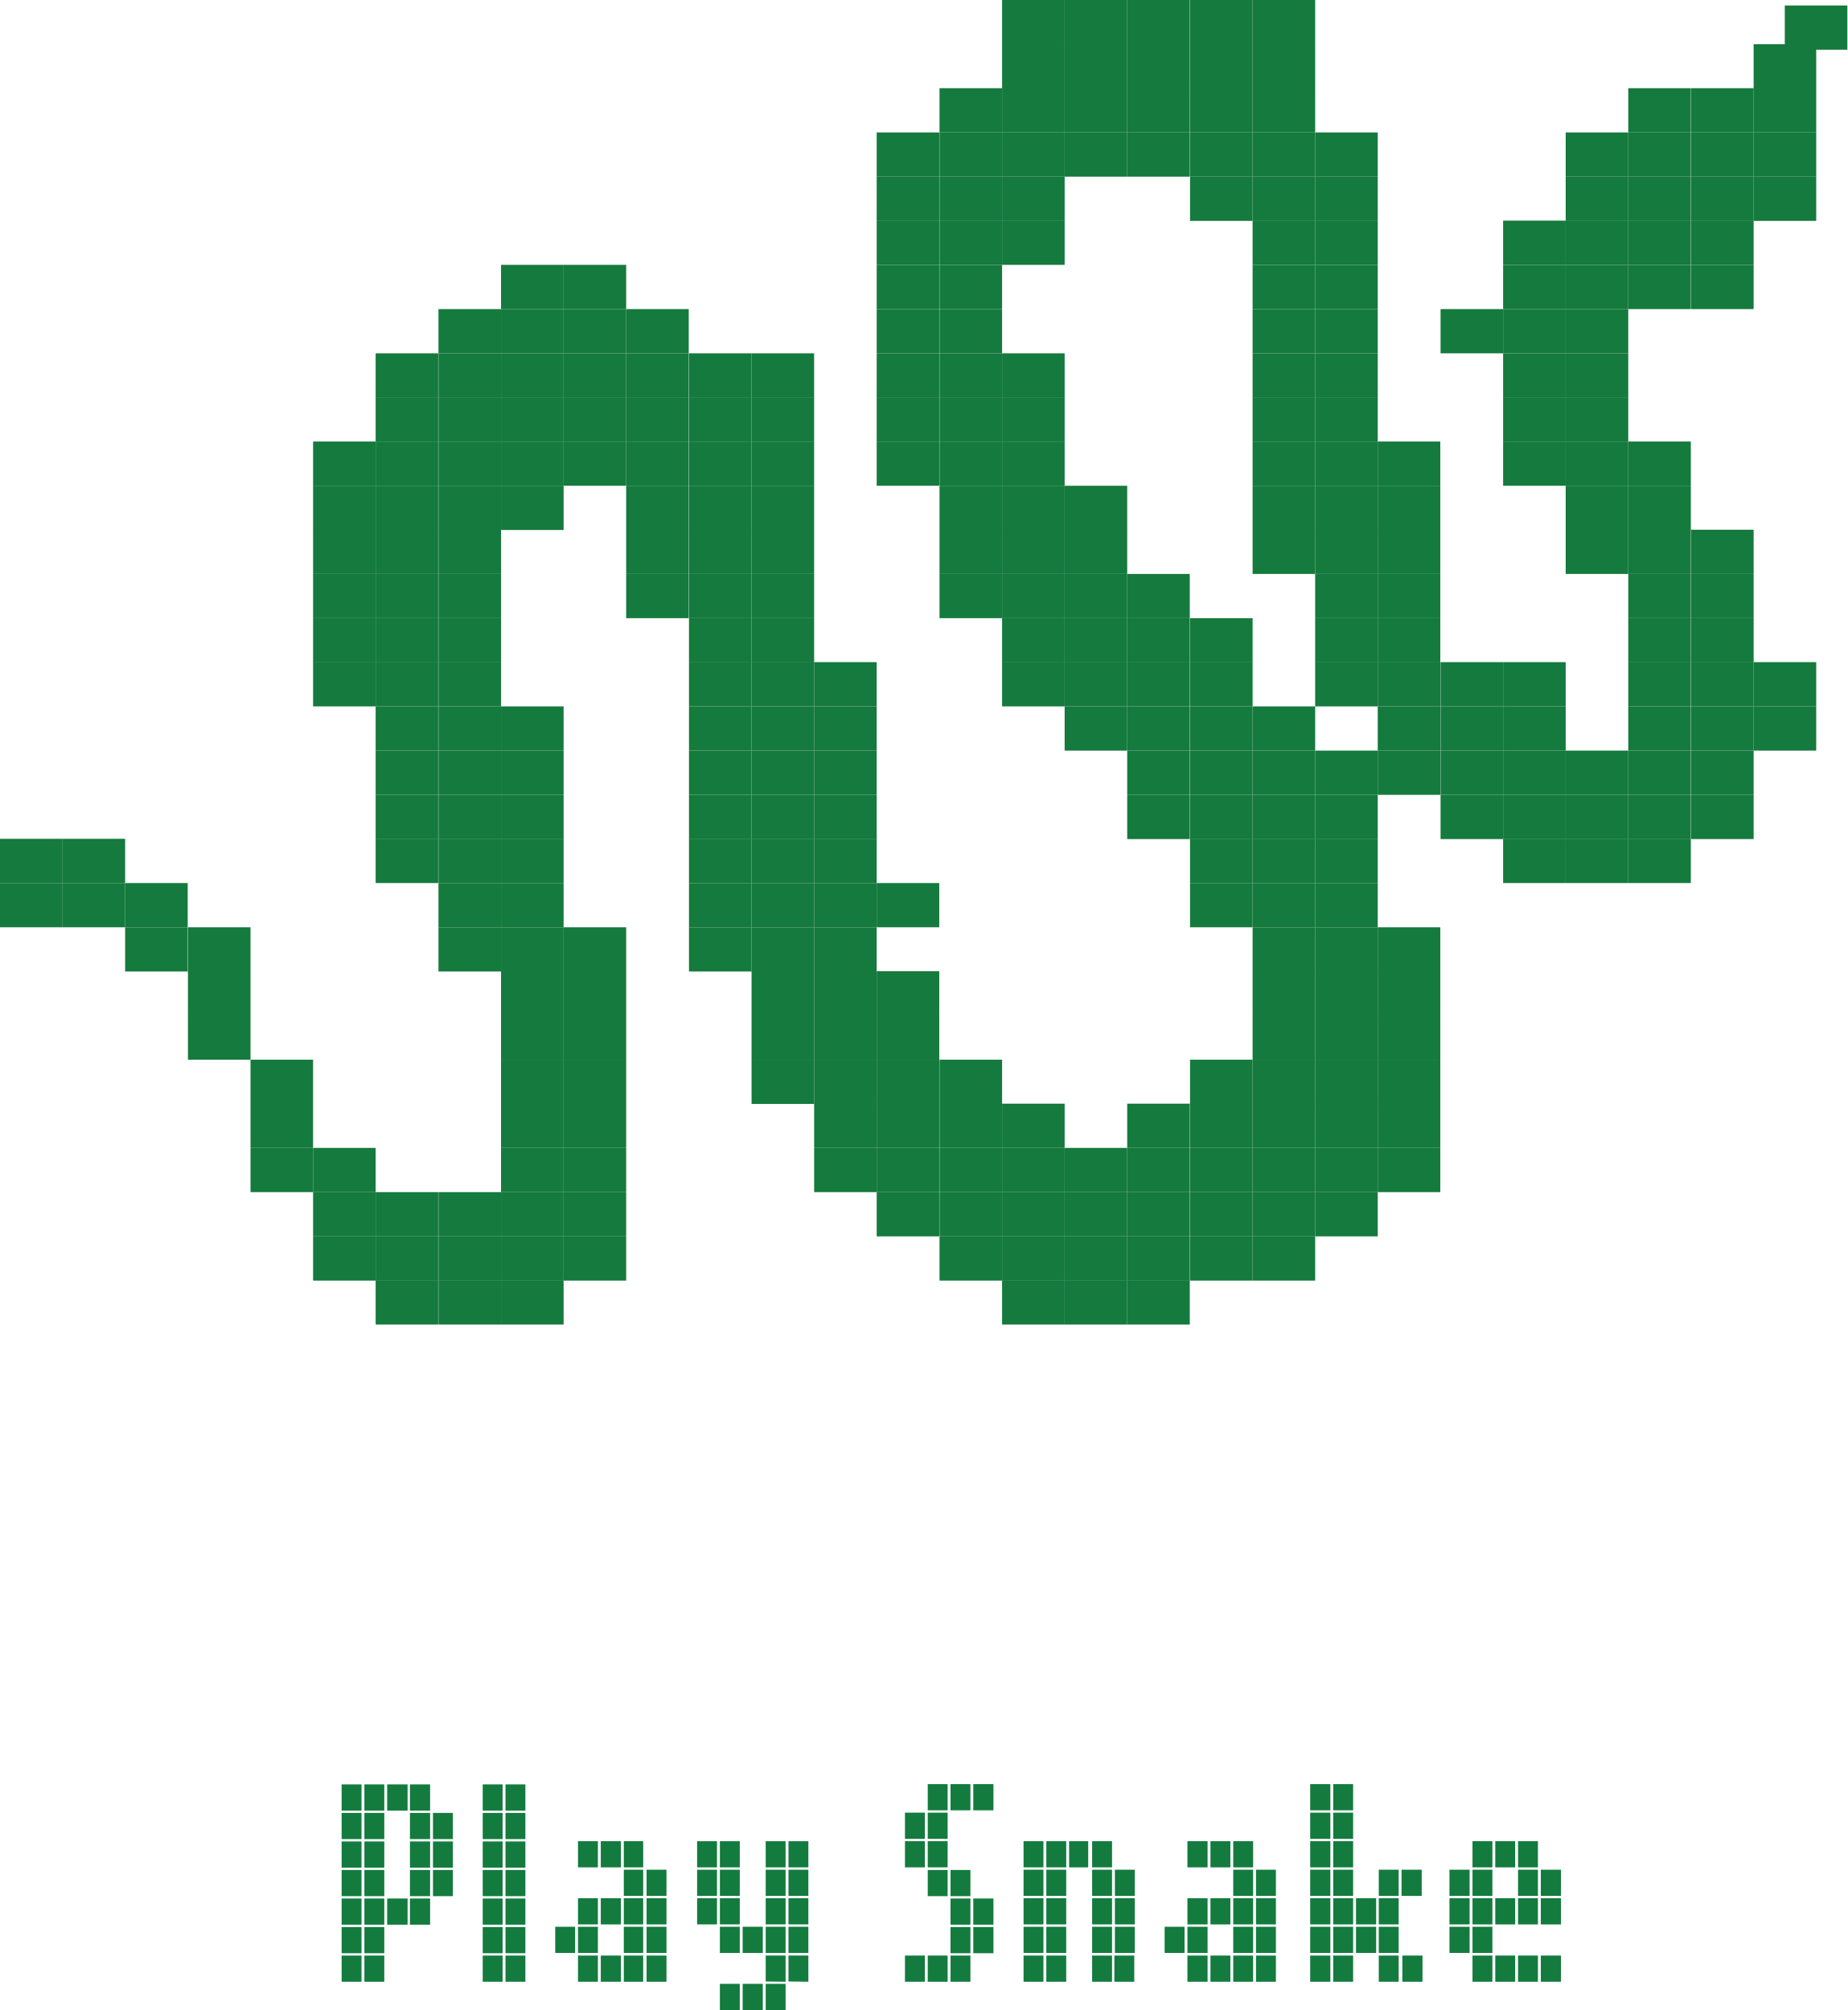
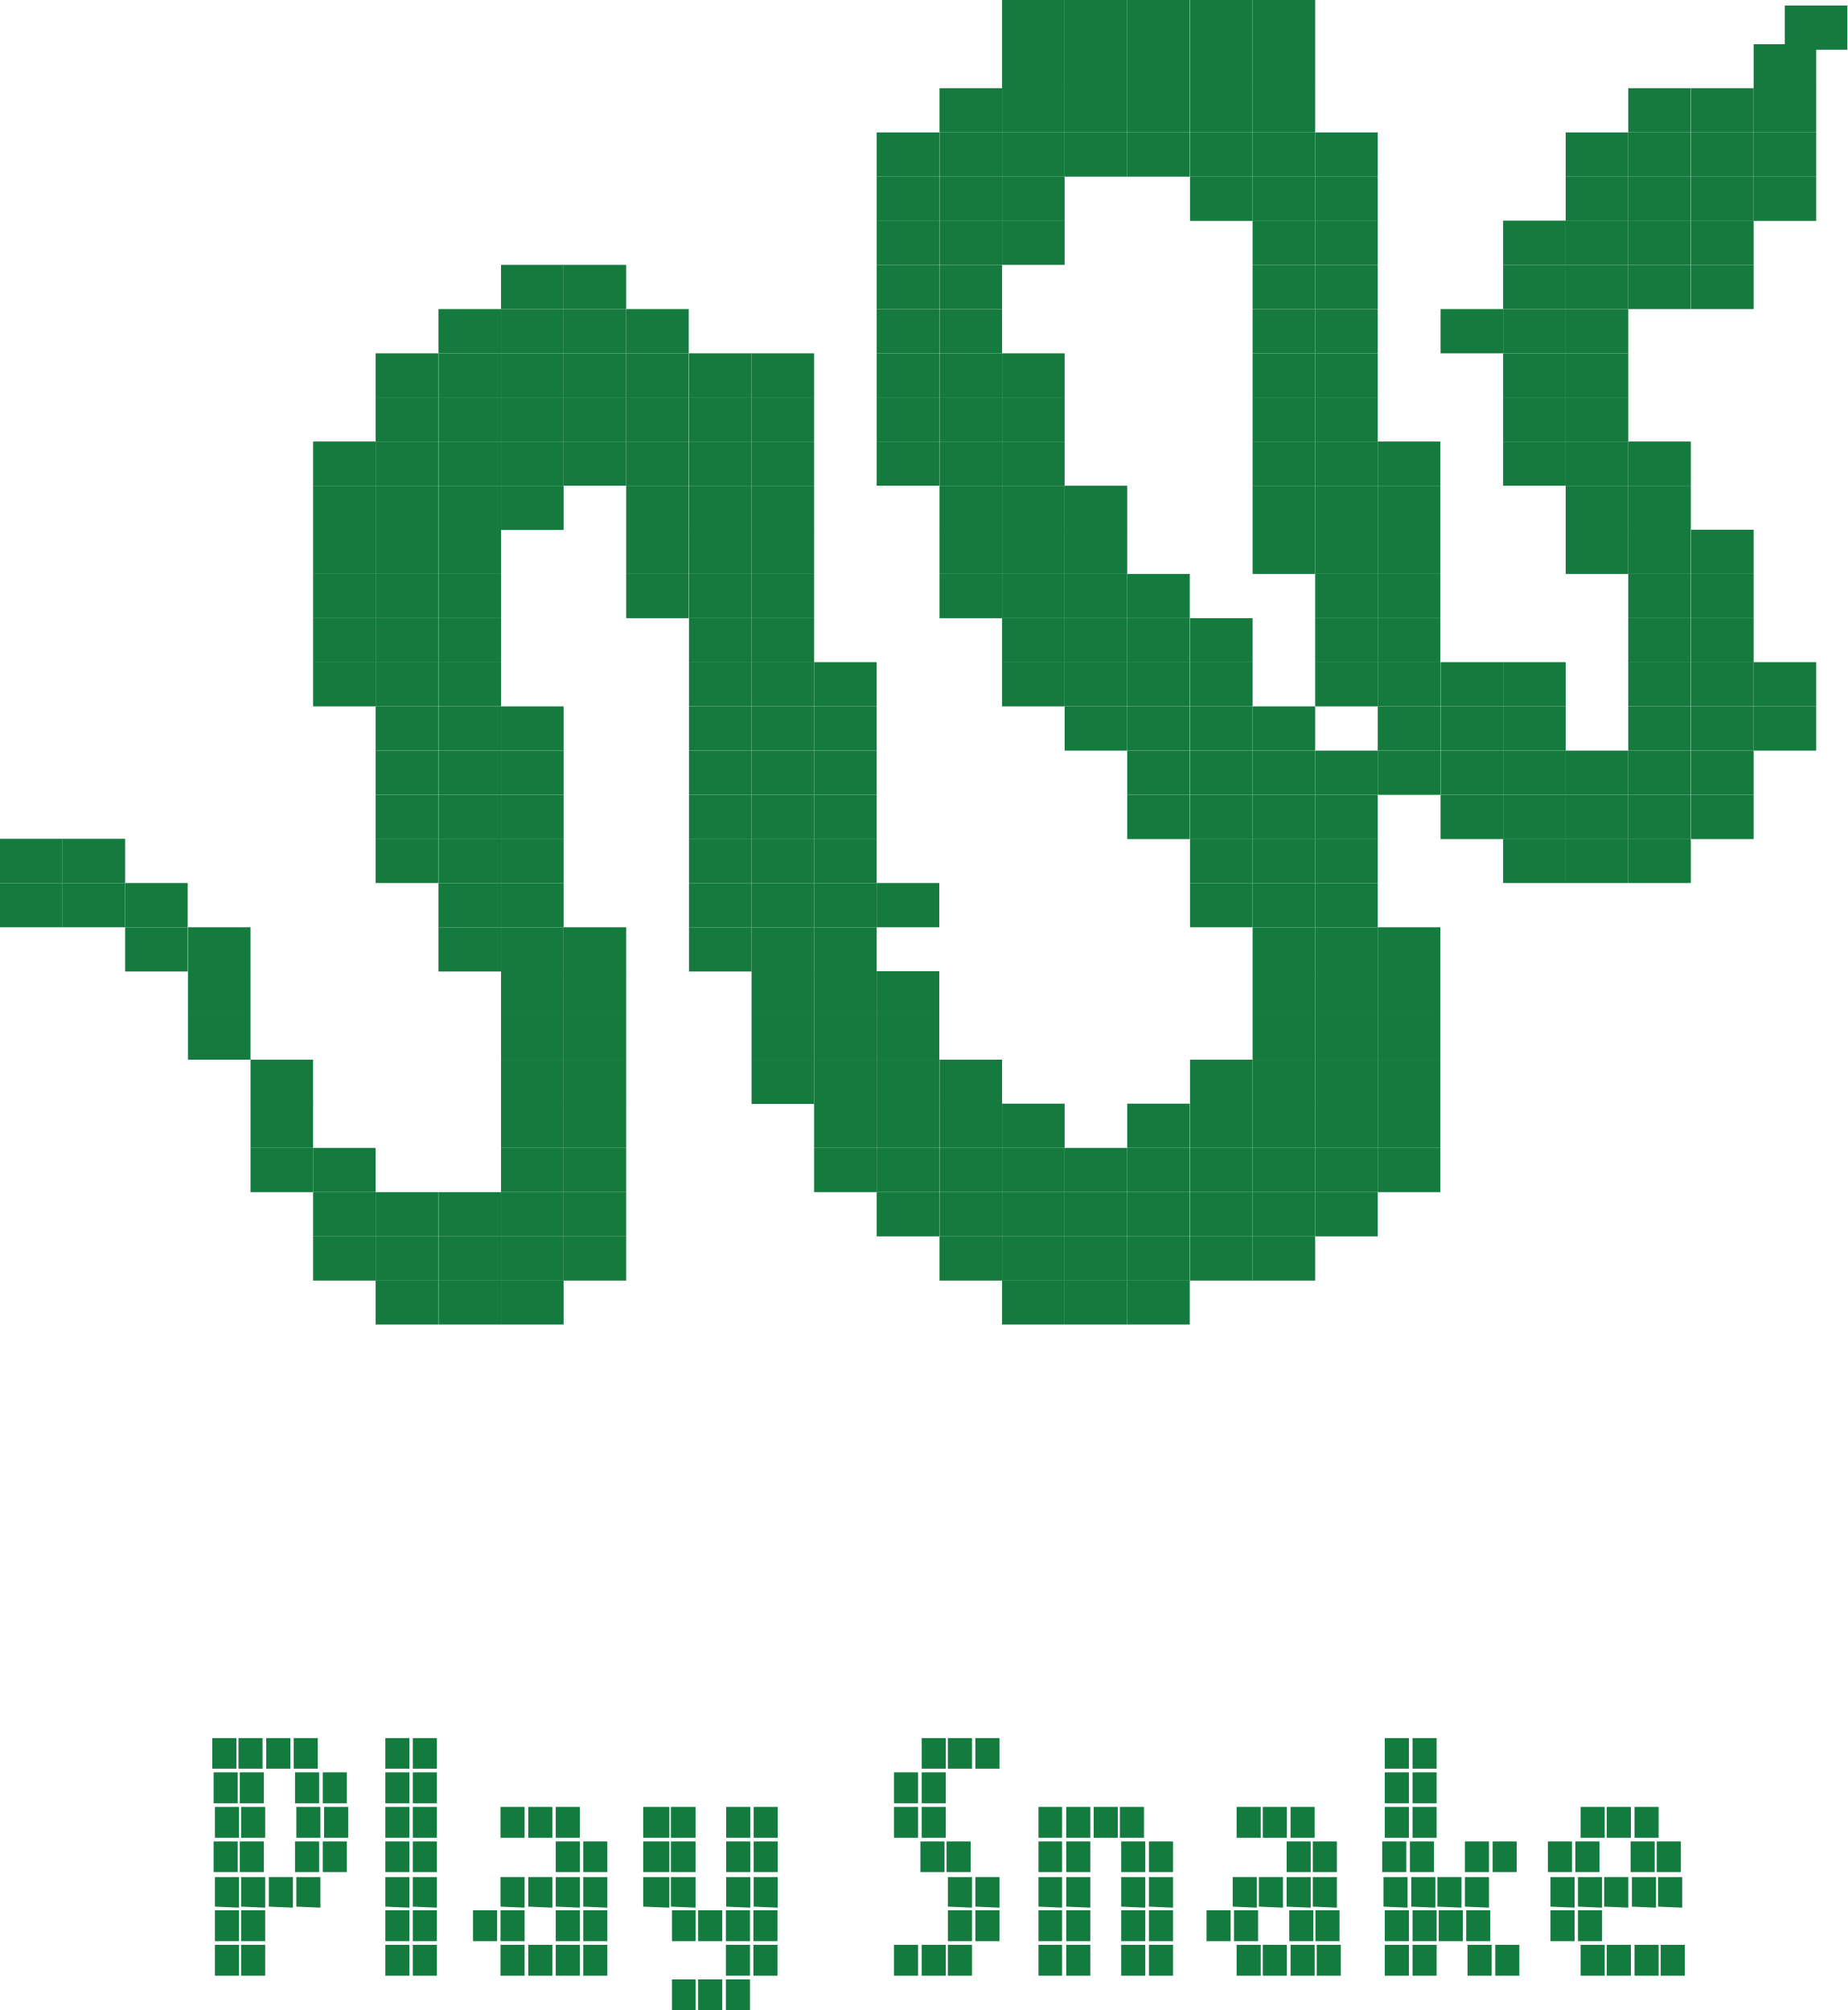
<svg xmlns="http://www.w3.org/2000/svg" id="Play_Snake" data-name="Play Snake" viewBox="0 0 70.58 76.8">
  <defs>
    <style>.cls-1{fill:#137b3e;}.cls-2{fill:#157a3d;}</style>
  </defs>
-   <path class="cls-1" d="M15.48,80V79h.76v1Zm.87,0V79h.76v1Zm-.87-1.09v-1h.76v1Zm.87,0v-1h.76v1Zm-.87-1.09v-1h.76v1Zm.87,0v-1h.76v1Zm.87,0v-1H18v1Zm.87,0v-1h.77v1Zm-2.61-1.09v-1h.76v1Zm.87,0v-1h.76v1Zm1.74,0v-1h.77v1Zm.88,0v-1h.76v1Zm-3.49-1.09v-1h.76v1Zm.87,0v-1h.76v1Zm1.74,0v-1h.77v1Zm.88,0v-1h.76v1Zm-3.49-1.09v-1h.76v1Zm.87,0v-1h.76v1Zm1.74,0v-1h.77v1Zm.88,0v-1h.76v1Zm-3.49-1.09v-1h.76v1Zm.87,0v-1h.76v1Zm.87,0v-1H18v1Zm.87,0v-1h.77v1Z" transform="translate(-2.43 -4.28)" />
-   <path class="cls-1" d="M20.87,80V79h.76v1Zm.87,0V79h.76v1Zm-.87-1.09v-1h.76v1Zm.87,0v-1h.76v1Zm-.87-1.09v-1h.76v1Zm.87,0v-1h.76v1Zm-.87-1.09v-1h.76v1Zm.87,0v-1h.76v1Zm-.87-1.09v-1h.76v1Zm.87,0v-1h.76v1Zm-.87-1.09v-1h.76v1Zm.87,0v-1h.76v1Zm-.87-1.09v-1h.76v1Zm.87,0v-1h.76v1Z" transform="translate(-2.43 -4.28)" />
-   <path class="cls-1" d="M24.51,80V79h.76v1Zm.87,0V79h.77v1Zm.88,0V79H27v1Zm.87,0V79h.76v1ZM23.64,78.9v-1h.76v1Zm.87,0v-1h.76v1Zm1.75,0v-1H27v1Zm.87,0v-1h.76v1Zm-2.62-1.09v-1h.76v1Zm.87,0v-1h.77v1Zm.88,0v-1H27v1Zm.87,0v-1h.76v1Zm-.87-1.09v-1H27v1Zm.87,0v-1h.76v1Zm-2.62-1.09v-1h.76v1Zm.87,0v-1h.77v1Zm.88,0v-1H27v1Z" transform="translate(-2.43 -4.28)" />
-   <path class="cls-1" d="M29.93,81.08v-1h.76v1Zm.87,0v-1h.77v1Zm.88,0v-1h.76v1Zm0-1.09V79h.76v1Zm.87,0V79h.76v1ZM29.93,78.9v-1h.76v1Zm.87,0v-1h.77v1Zm.88,0v-1h.76v1Zm.87,0v-1h.76v1Zm-3.49-1.09v-1h.76v1Zm.87,0v-1h.76v1Zm1.75,0v-1h.76v1Zm.87,0v-1h.76v1Zm-3.49-1.09v-1h.76v1Zm.87,0v-1h.76v1Zm1.75,0v-1h.76v1Zm.87,0v-1h.76v1Zm-3.49-1.09v-1h.76v1Zm.87,0v-1h.76v1Zm1.75,0v-1h.76v1Zm.87,0v-1h.76v1Z" transform="translate(-2.43 -4.28)" />
-   <path class="cls-1" d="M37,80V79h.76v1Zm.87,0V79h.76v1Zm.87,0V79h.76v1Zm0-1.09v-1h.76v1Zm.87,0v-1h.77v1Zm-.87-1.09v-1h.76v1Zm.87,0v-1h.77v1Zm-1.74-1.09v-1h.76v1Zm.87,0v-1h.76v1ZM37,75.63v-1h.76v1Zm.87,0v-1h.76v1ZM37,74.54v-1h.76v1Zm.87,0v-1h.76v1Zm0-1.09v-1h.76v1Zm.87,0v-1h.76v1Zm.87,0v-1h.77v1Z" transform="translate(-2.43 -4.28)" />
-   <path class="cls-1" d="M41.53,80V79h.76v1Zm.87,0V79h.76v1Zm1.75,0V79h.76v1ZM45,80V79h.76v1ZM41.53,78.9v-1h.76v1Zm.87,0v-1h.76v1Zm1.75,0v-1h.76v1Zm.87,0v-1h.76v1Zm-3.49-1.09v-1h.76v1Zm.87,0v-1h.76v1Zm1.75,0v-1h.76v1Zm.87,0v-1h.76v1Zm-3.49-1.09v-1h.76v1Zm.87,0v-1h.76v1Zm1.75,0v-1h.76v1Zm.87,0v-1h.76v1Zm-3.49-1.09v-1h.76v1Zm.87,0v-1h.76v1Zm.87,0v-1H44v1Zm.88,0v-1h.76v1Z" transform="translate(-2.43 -4.28)" />
-   <path class="cls-1" d="M47.79,80V79h.77v1Zm.88,0V79h.76v1Zm.87,0V79h.76v1Zm.87,0V79h.76v1ZM46.92,78.9v-1h.76v1Zm.87,0v-1h.77v1Zm1.75,0v-1h.76v1Zm.87,0v-1h.76v1Zm-2.62-1.09v-1h.77v1Zm.88,0v-1h.76v1Zm.87,0v-1h.76v1Zm.87,0v-1h.76v1Zm-.87-1.09v-1h.76v1Zm.87,0v-1h.76v1Zm-2.62-1.09v-1h.77v1Zm.88,0v-1h.76v1Zm.87,0v-1h.76v1Z" transform="translate(-2.43 -4.28)" />
-   <path class="cls-1" d="M52.48,80V79h.77v1Zm.88,0V79h.76v1Zm1.74,0V79h.76v1ZM56,80V79h.77v1ZM52.48,78.9v-1h.77v1Zm.88,0v-1h.76v1Zm.87,0v-1H55v1Zm.87,0v-1h.76v1Zm-2.62-1.09v-1h.77v1Zm.88,0v-1h.76v1Zm.87,0v-1H55v1Zm.87,0v-1h.76v1Zm-2.62-1.09v-1h.77v1Zm.88,0v-1h.76v1Zm1.74,0v-1h.76v1Zm.87,0v-1h.77v1Zm-3.49-1.09v-1h.77v1Zm.88,0v-1h.76v1Zm-.88-1.09v-1h.77v1Zm.88,0v-1h.76v1Zm-.88-1.09v-1h.77v1Zm.88,0v-1h.76v1Z" transform="translate(-2.43 -4.28)" />
-   <path class="cls-1" d="M58.68,80V79h.76v1Zm.87,0V79h.76v1Zm.87,0V79h.76v1Zm.87,0V79h.77v1ZM57.8,78.9v-1h.77v1Zm.88,0v-1h.76v1Zm-.88-1.09v-1h.77v1Zm.88,0v-1h.76v1Zm.87,0v-1h.76v1Zm.87,0v-1h.76v1Zm.87,0v-1h.77v1ZM57.8,76.72v-1h.77v1Zm.88,0v-1h.76v1Zm1.74,0v-1h.76v1Zm.87,0v-1h.77v1Zm-2.61-1.09v-1h.76v1Zm.87,0v-1h.76v1Zm.87,0v-1h.76v1Z" transform="translate(-2.43 -4.28)" />
+   <path class="cls-1" d="M10.64,79.77V78.59h.92v1.18Zm1,0V78.59h.92v1.18Zm-1-1.32V77.27h.92v1.18Zm1,0V77.27h.92v1.18Zm-1-1.32V76h.92v1.17Zm1,0V76h.92v1.17Zm1.06,0V76h.92v1.17Zm1.05,0V76h.92v1.17Zm-3.16-1.32V74.64h.92v1.17Zm1,0V74.64h.92v1.17Zm2.11,0V74.64h.92v1.17Zm1.06,0V74.64h.92v1.17ZM10.64,74.5V73.32h.92V74.5Zm1,0V73.32h.92V74.5Zm2.11,0V73.32h.92V74.5Zm1.06,0V73.32h.92V74.5Zm-4.22-1.32V72h.92v1.18Zm1,0V72h.92v1.18Zm2.11,0V72h.92v1.18Zm1.06,0V72h.92v1.18Zm-4.22-1.32V70.69h.92v1.17Zm1,0V70.69h.92v1.17Zm1.06,0V70.69h.92v1.17Zm1.05,0V70.69h.92v1.17Z" transform="translate(-2.43 -4.28)" />
+   <path class="cls-1" d="M17.15,79.77V78.59h.92v1.18Zm1.05,0V78.59h.92v1.18Zm-1.05-1.32V77.27h.92v1.18Zm1.05,0V77.27h.92v1.18Zm-1.05-1.32V76h.92v1.17Zm1.05,0V76h.92v1.17Zm-1.05-1.32V74.64h.92v1.17Zm1.05,0V74.64h.92v1.17ZM17.15,74.5V73.32h.92V74.5Zm1.05,0V73.32h.92V74.5Zm-1.05-1.32V72h.92v1.18Zm1.05,0V72h.92v1.18Zm-1.05-1.32V70.69h.92v1.17Zm1.05,0V70.69h.92v1.17Z" transform="translate(-2.43 -4.28)" />
+   <path class="cls-1" d="M21.55,79.77V78.59h.92v1.18Zm1.06,0V78.59h.92v1.18Zm1.05,0V78.59h.92v1.18Zm1.05,0V78.59h.92v1.18ZM20.5,78.45V77.27h.92v1.18Zm1.05,0V77.27h.92v1.18Zm2.11,0V77.27h.92v1.18Zm1.05,0V77.27h.92v1.18Zm-3.16-1.32V76h.92v1.17Zm1.06,0V76h.92v1.17Zm1.05,0V76h.92v1.17Zm1.05,0V76h.92v1.17Zm-1.05-1.32V74.64h.92v1.17Zm1.05,0V74.64h.92v1.17ZM21.55,74.5V73.32h.92V74.5Zm1.06,0V73.32h.92V74.5Zm1.05,0V73.32h.92V74.5Z" transform="translate(-2.43 -4.28)" />
+   <path class="cls-1" d="M28.1,81.08V79.91H29v1.17Zm1,0V79.91h.92v1.17Zm1.06,0V79.91h.92v1.17Zm0-1.31V78.59h.92v1.18Zm1.05,0V78.59h.92v1.18ZM28.1,78.45V77.27H29v1.18Zm1,0V77.27h.92v1.18Zm1.06,0V77.27h.92v1.18Zm1.05,0V77.27h.92v1.18ZM27,77.13V76H28v1.17Zm1.06,0V76H29v1.17Zm2.11,0V76h.92v1.17Zm1.05,0V76h.92v1.17ZM27,75.81V74.64H28v1.17Zm1.06,0V74.64H29v1.17Zm2.11,0V74.64h.92v1.17Zm1.05,0V74.64h.92v1.17ZM27,74.5V73.32H28V74.5Zm1.06,0V73.32H29V74.5Zm2.11,0V73.32h.92V74.5Zm1.05,0V73.32h.92V74.5Z" transform="translate(-2.43 -4.28)" />
+   <path class="cls-1" d="M36.58,79.77V78.59h.92v1.18Zm1.06,0V78.59h.92v1.18Zm1,0V78.59h.92v1.18Zm0-1.32V77.27h.92v1.18Zm1.05,0V77.27h.92v1.18Zm-1.05-1.32V76h.92v1.17Zm1.05,0V76h.92v1.17Zm-2.1-1.32V74.64h.92v1.17Zm1,0V74.64h.92v1.17ZM36.58,74.5V73.32h.92V74.5Zm1.06,0V73.32h.92V74.5Zm-1.06-1.32V72h.92v1.18Zm1.06,0V72h.92v1.18Zm0-1.32V70.69h.92v1.17Zm1,0V70.69h.92v1.17Zm1.05,0V70.69h.92v1.17Z" transform="translate(-2.43 -4.28)" />
+   <path class="cls-1" d="M42.1,79.77V78.59H43v1.18Zm1.06,0V78.59h.92v1.18Zm2.1,0V78.59h.92v1.18Zm1.06,0V78.59h.92v1.18ZM42.1,78.45V77.27H43v1.18Zm1.06,0V77.27h.92v1.18Zm2.1,0V77.27h.92v1.18Zm1.06,0V77.27h.92v1.18ZM42.1,77.13V76H43v1.17Zm1.06,0V76h.92v1.17Zm2.1,0V76h.92v1.17Zm1.06,0V76h.92v1.17ZM42.1,75.81V74.64H43v1.17Zm1.06,0V74.64h.92v1.17Zm2.1,0V74.64h.92v1.17Zm1.06,0V74.64h.92v1.17ZM42.1,74.5V73.32H43V74.5Zm1.06,0V73.32h.92V74.5Zm1.05,0V73.32h.92V74.5Zm1,0V73.32h.92V74.5Z" transform="translate(-2.43 -4.28)" />
+   <path class="cls-1" d="M49.67,79.77V78.59h.92v1.18Zm1,0V78.59h.92v1.18Zm1.06,0V78.59h.92v1.18Zm1,0V78.59h.92v1.18Zm-4.21-1.32V77.27h.92v1.18Zm1.05,0V77.27h.92v1.18Zm2.11,0V77.27h.92v1.18Zm1,0V77.27h.92v1.18Zm-3.16-1.32V76h.92v1.17Zm1,0V76h.92v1.17Zm1.06,0V76h.92v1.17Zm1,0V76h.92v1.17Zm-1-1.32V74.64h.92v1.17Zm1,0V74.64h.92v1.17ZM49.67,74.5V73.32h.92V74.5Zm1,0V73.32h.92V74.5Zm1.06,0V73.32h.92V74.5Z" transform="translate(-2.43 -4.28)" />
+   <path class="cls-1" d="M55.33,79.77V78.59h.92v1.18Zm1.06,0V78.59h.92v1.18Zm2.1,0V78.59h.92v1.18Zm1.06,0V78.59h.92v1.18Zm-4.22-1.32V77.27h.92v1.18Zm1.06,0V77.27h.92v1.18Zm1,0V77.27h.92v1.18Zm1.05,0V77.27h.92v1.18Zm-3.16-1.32V76h.92v1.17Zm1.06,0V76h.92v1.17Zm1,0V76h.92v1.17Zm1.05,0V76h.92v1.17Zm-3.16-1.32V74.64h.92v1.17Zm1.06,0V74.64h.92v1.17Zm2.1,0V74.64h.92v1.17Zm1.06,0V74.64h.92v1.17ZM55.33,74.5V73.32h.92V74.5Zm1.06,0V73.32h.92V74.5Zm-1.06-1.32V72h.92v1.18Zm1.06,0V72h.92v1.18Zm-1.06-1.32V70.69h.92v1.17Zm1.06,0V70.69h.92v1.17Z" transform="translate(-2.43 -4.28)" />
+   <path class="cls-1" d="M62.81,79.77V78.59h.92v1.18Zm1,0V78.59h.92v1.18Zm1.06,0V78.59h.92v1.18Zm1,0V78.59h.92v1.18Zm-4.21-1.32V77.27h.92v1.18Zm1.05,0V77.27h.92v1.18Zm-1.05-1.32V76h.92v1.17Zm1.05,0V76h.92v1.17Zm1,0V76h.92v1.17Zm1.06,0V76h.92v1.17Zm1,0V76h.92v1.17Zm-4.21-1.32V74.64h.92v1.17Zm1.05,0V74.64h.92v1.17Zm2.11,0V74.64h.92v1.17Zm1,0V74.64h.92v1.17ZM62.81,74.5V73.32h.92V74.5Zm1,0V73.32h.92V74.5Zm1.06,0V73.32h.92V74.5Z" transform="translate(-2.43 -4.28)" />
  <rect class="cls-2" x="43.06" y="48.92" width="2.39" height="1.69" />
  <rect class="cls-2" x="40.67" y="48.92" width="2.39" height="1.69" />
  <rect class="cls-2" x="38.28" y="48.92" width="2.39" height="1.69" />
  <rect class="cls-2" x="19.14" y="48.92" width="2.39" height="1.69" />
  <rect class="cls-2" x="16.75" y="48.92" width="2.39" height="1.69" />
  <rect class="cls-2" x="14.35" y="48.92" width="2.39" height="1.69" />
  <rect class="cls-2" x="47.85" y="47.24" width="2.39" height="1.69" />
  <rect class="cls-2" x="45.46" y="47.24" width="2.39" height="1.69" />
  <rect class="cls-2" x="43.06" y="47.24" width="2.39" height="1.69" />
  <rect class="cls-2" x="40.67" y="47.24" width="2.39" height="1.69" />
  <rect class="cls-2" x="38.28" y="47.24" width="2.39" height="1.69" />
  <rect class="cls-2" x="35.89" y="47.24" width="2.39" height="1.69" />
  <rect class="cls-2" x="21.53" y="47.24" width="2.39" height="1.69" />
  <rect class="cls-2" x="19.14" y="47.24" width="2.39" height="1.69" />
  <rect class="cls-2" x="16.75" y="47.24" width="2.39" height="1.69" />
  <rect class="cls-2" x="14.35" y="47.24" width="2.39" height="1.69" />
  <rect class="cls-2" x="11.96" y="47.24" width="2.39" height="1.69" />
  <rect class="cls-2" x="50.24" y="45.55" width="2.39" height="1.69" />
  <rect class="cls-2" x="47.85" y="45.55" width="2.39" height="1.69" />
  <rect class="cls-2" x="45.46" y="45.55" width="2.39" height="1.69" />
  <rect class="cls-2" x="43.06" y="45.55" width="2.39" height="1.69" />
  <rect class="cls-2" x="40.67" y="45.55" width="2.39" height="1.69" />
  <rect class="cls-2" x="38.28" y="45.55" width="2.39" height="1.69" />
  <rect class="cls-2" x="35.89" y="45.55" width="2.39" height="1.69" />
  <rect class="cls-2" x="33.49" y="45.55" width="2.39" height="1.69" />
  <rect class="cls-2" x="21.53" y="45.55" width="2.39" height="1.69" />
  <rect class="cls-2" x="19.14" y="45.55" width="2.39" height="1.69" />
  <rect class="cls-2" x="16.75" y="45.55" width="2.39" height="1.69" />
  <rect class="cls-2" x="14.35" y="45.55" width="2.39" height="1.69" />
  <rect class="cls-2" x="11.96" y="45.55" width="2.39" height="1.69" />
  <rect class="cls-2" x="52.63" y="43.86" width="2.39" height="1.69" />
  <rect class="cls-2" x="50.24" y="43.86" width="2.39" height="1.69" />
  <rect class="cls-2" x="47.85" y="43.86" width="2.39" height="1.69" />
  <rect class="cls-2" x="45.46" y="43.86" width="2.39" height="1.69" />
  <rect class="cls-2" x="43.06" y="43.86" width="2.39" height="1.69" />
  <rect class="cls-2" x="40.67" y="43.86" width="2.39" height="1.69" />
  <rect class="cls-2" x="38.28" y="43.86" width="2.39" height="1.69" />
  <rect class="cls-2" x="35.89" y="43.86" width="2.39" height="1.69" />
  <rect class="cls-2" x="33.49" y="43.86" width="2.39" height="1.69" />
  <rect class="cls-2" x="31.1" y="43.86" width="2.39" height="1.69" />
  <rect class="cls-2" x="21.53" y="43.86" width="2.39" height="1.69" />
  <rect class="cls-2" x="19.14" y="43.86" width="2.39" height="1.69" />
  <rect class="cls-2" x="11.96" y="43.86" width="2.39" height="1.69" />
  <rect class="cls-2" x="9.57" y="43.86" width="2.39" height="1.69" />
  <rect class="cls-2" x="52.63" y="42.17" width="2.39" height="1.69" />
  <rect class="cls-2" x="50.24" y="42.17" width="2.39" height="1.69" />
  <rect class="cls-2" x="47.85" y="42.17" width="2.39" height="1.69" />
  <rect class="cls-2" x="45.46" y="42.17" width="2.39" height="1.69" />
  <rect class="cls-2" x="43.06" y="42.17" width="2.39" height="1.69" />
  <rect class="cls-2" x="38.28" y="42.17" width="2.39" height="1.69" />
  <rect class="cls-2" x="35.89" y="42.17" width="2.39" height="1.69" />
  <rect class="cls-2" x="33.49" y="42.17" width="2.39" height="1.69" />
  <rect class="cls-2" x="31.1" y="42.17" width="2.39" height="1.69" />
  <rect class="cls-2" x="21.53" y="42.17" width="2.39" height="1.69" />
  <rect class="cls-2" x="19.14" y="42.17" width="2.39" height="1.69" />
  <rect class="cls-2" x="9.57" y="42.17" width="2.39" height="1.69" />
  <rect class="cls-2" x="52.63" y="40.49" width="2.39" height="1.69" />
  <rect class="cls-2" x="50.24" y="40.49" width="2.39" height="1.69" />
  <rect class="cls-2" x="47.85" y="40.49" width="2.39" height="1.69" />
  <rect class="cls-2" x="45.46" y="40.49" width="2.39" height="1.69" />
  <rect class="cls-2" x="35.89" y="40.49" width="2.39" height="1.69" />
  <rect class="cls-2" x="33.49" y="40.49" width="2.39" height="1.69" />
  <rect class="cls-2" x="31.1" y="40.49" width="2.39" height="1.69" />
  <rect class="cls-2" x="28.71" y="40.49" width="2.39" height="1.69" />
  <rect class="cls-2" x="21.53" y="40.49" width="2.39" height="1.69" />
  <rect class="cls-2" x="19.14" y="40.49" width="2.39" height="1.69" />
  <rect class="cls-2" x="9.57" y="40.49" width="2.39" height="1.69" />
  <rect class="cls-2" x="52.63" y="38.8" width="2.39" height="1.69" />
  <rect class="cls-2" x="50.24" y="38.8" width="2.39" height="1.69" />
  <rect class="cls-2" x="47.85" y="38.8" width="2.39" height="1.69" />
  <rect class="cls-2" x="33.49" y="38.8" width="2.39" height="1.69" />
  <rect class="cls-2" x="31.1" y="38.8" width="2.39" height="1.69" />
  <rect class="cls-2" x="28.71" y="38.8" width="2.39" height="1.69" />
  <rect class="cls-2" x="21.53" y="38.8" width="2.39" height="1.69" />
  <rect class="cls-2" x="19.14" y="38.8" width="2.39" height="1.69" />
  <rect class="cls-2" x="7.18" y="38.8" width="2.39" height="1.69" />
  <rect class="cls-2" x="52.63" y="37.11" width="2.39" height="1.69" />
  <rect class="cls-2" x="50.24" y="37.11" width="2.39" height="1.69" />
  <rect class="cls-2" x="47.85" y="37.11" width="2.39" height="1.69" />
  <rect class="cls-2" x="33.49" y="37.11" width="2.39" height="1.69" />
  <rect class="cls-2" x="31.1" y="37.11" width="2.39" height="1.69" />
  <rect class="cls-2" x="28.71" y="37.11" width="2.39" height="1.69" />
  <rect class="cls-2" x="21.53" y="37.11" width="2.39" height="1.69" />
  <rect class="cls-2" x="19.14" y="37.11" width="2.39" height="1.69" />
  <rect class="cls-2" x="7.18" y="37.11" width="2.39" height="1.69" />
  <rect class="cls-2" x="52.63" y="35.43" width="2.39" height="1.69" />
  <rect class="cls-2" x="50.24" y="35.43" width="2.39" height="1.69" />
  <rect class="cls-2" x="47.85" y="35.43" width="2.39" height="1.69" />
  <rect class="cls-2" x="31.1" y="35.43" width="2.39" height="1.69" />
  <rect class="cls-2" x="28.71" y="35.43" width="2.39" height="1.69" />
  <rect class="cls-2" x="26.32" y="35.43" width="2.39" height="1.69" />
  <rect class="cls-2" x="21.53" y="35.43" width="2.39" height="1.69" />
  <rect class="cls-2" x="19.14" y="35.43" width="2.39" height="1.69" />
  <rect class="cls-2" x="16.75" y="35.43" width="2.39" height="1.69" />
  <rect class="cls-2" x="7.18" y="35.43" width="2.39" height="1.69" />
  <rect class="cls-2" x="4.78" y="35.43" width="2.39" height="1.69" />
  <rect class="cls-2" x="50.24" y="33.74" width="2.39" height="1.69" />
  <rect class="cls-2" x="47.85" y="33.74" width="2.39" height="1.69" />
  <rect class="cls-2" x="45.46" y="33.74" width="2.39" height="1.69" />
  <rect class="cls-2" x="33.49" y="33.74" width="2.39" height="1.69" />
  <rect class="cls-2" x="31.1" y="33.74" width="2.39" height="1.69" />
  <rect class="cls-2" x="28.71" y="33.74" width="2.39" height="1.69" />
  <rect class="cls-2" x="26.32" y="33.74" width="2.39" height="1.69" />
  <rect class="cls-2" x="19.14" y="33.74" width="2.39" height="1.69" />
  <rect class="cls-2" x="16.75" y="33.74" width="2.39" height="1.69" />
  <rect class="cls-2" x="4.78" y="33.74" width="2.39" height="1.69" />
  <rect class="cls-2" x="2.39" y="33.74" width="2.39" height="1.69" />
  <rect class="cls-2" y="33.74" width="2.39" height="1.69" />
  <rect class="cls-2" x="62.2" y="32.05" width="2.39" height="1.69" />
  <rect class="cls-2" x="59.81" y="32.05" width="2.39" height="1.69" />
  <rect class="cls-2" x="57.42" y="32.05" width="2.39" height="1.69" />
  <rect class="cls-2" x="50.24" y="32.05" width="2.39" height="1.69" />
  <rect class="cls-2" x="47.85" y="32.05" width="2.39" height="1.69" />
  <rect class="cls-2" x="45.46" y="32.05" width="2.39" height="1.69" />
  <rect class="cls-2" x="31.1" y="32.05" width="2.39" height="1.69" />
  <rect class="cls-2" x="28.71" y="32.05" width="2.39" height="1.69" />
  <rect class="cls-2" x="26.32" y="32.05" width="2.39" height="1.69" />
  <rect class="cls-2" x="19.14" y="32.05" width="2.39" height="1.69" />
  <rect class="cls-2" x="16.75" y="32.05" width="2.39" height="1.69" />
  <rect class="cls-2" x="14.35" y="32.05" width="2.39" height="1.69" />
  <rect class="cls-2" x="2.39" y="32.05" width="2.39" height="1.69" />
  <rect class="cls-2" y="32.05" width="2.39" height="1.69" />
  <rect class="cls-2" x="64.6" y="30.37" width="2.39" height="1.69" />
  <rect class="cls-2" x="62.2" y="30.37" width="2.39" height="1.69" />
  <rect class="cls-2" x="59.81" y="30.37" width="2.39" height="1.69" />
  <rect class="cls-2" x="57.42" y="30.37" width="2.39" height="1.69" />
  <rect class="cls-2" x="55.03" y="30.37" width="2.39" height="1.69" />
  <rect class="cls-2" x="50.24" y="30.37" width="2.39" height="1.69" />
  <rect class="cls-2" x="47.85" y="30.37" width="2.39" height="1.69" />
  <rect class="cls-2" x="45.46" y="30.37" width="2.39" height="1.69" />
  <rect class="cls-2" x="43.06" y="30.37" width="2.39" height="1.69" />
  <rect class="cls-2" x="31.1" y="30.37" width="2.39" height="1.69" />
  <rect class="cls-2" x="28.71" y="30.37" width="2.39" height="1.69" />
  <rect class="cls-2" x="26.32" y="30.37" width="2.39" height="1.69" />
  <rect class="cls-2" x="19.14" y="30.37" width="2.39" height="1.69" />
  <rect class="cls-2" x="16.75" y="30.37" width="2.39" height="1.69" />
  <rect class="cls-2" x="14.35" y="30.37" width="2.39" height="1.69" />
  <rect class="cls-2" x="64.6" y="28.68" width="2.39" height="1.69" />
  <rect class="cls-2" x="62.2" y="28.68" width="2.39" height="1.69" />
  <rect class="cls-2" x="59.81" y="28.68" width="2.39" height="1.69" />
  <rect class="cls-2" x="57.42" y="28.68" width="2.39" height="1.69" />
  <rect class="cls-2" x="55.03" y="28.68" width="2.39" height="1.69" />
  <rect class="cls-2" x="52.63" y="28.68" width="2.39" height="1.69" />
  <rect class="cls-2" x="50.24" y="28.68" width="2.39" height="1.69" />
  <rect class="cls-2" x="47.85" y="28.68" width="2.39" height="1.69" />
  <rect class="cls-2" x="45.46" y="28.68" width="2.39" height="1.69" />
  <rect class="cls-2" x="43.06" y="28.68" width="2.39" height="1.69" />
  <rect class="cls-2" x="31.1" y="28.68" width="2.39" height="1.69" />
  <rect class="cls-2" x="28.71" y="28.68" width="2.39" height="1.69" />
  <rect class="cls-2" x="26.32" y="28.68" width="2.39" height="1.69" />
  <rect class="cls-2" x="19.14" y="28.68" width="2.39" height="1.69" />
  <rect class="cls-2" x="16.75" y="28.68" width="2.39" height="1.69" />
  <rect class="cls-2" x="14.35" y="28.68" width="2.39" height="1.69" />
  <rect class="cls-2" x="66.99" y="26.99" width="2.39" height="1.69" />
  <rect class="cls-2" x="64.6" y="26.99" width="2.39" height="1.69" />
  <rect class="cls-2" x="62.2" y="26.99" width="2.39" height="1.69" />
  <rect class="cls-2" x="57.42" y="26.99" width="2.39" height="1.69" />
  <rect class="cls-2" x="55.03" y="26.99" width="2.39" height="1.69" />
  <rect class="cls-2" x="52.63" y="26.99" width="2.39" height="1.69" />
  <rect class="cls-2" x="47.85" y="26.99" width="2.39" height="1.69" />
  <rect class="cls-2" x="45.46" y="26.99" width="2.39" height="1.69" />
  <rect class="cls-2" x="43.06" y="26.99" width="2.39" height="1.69" />
  <rect class="cls-2" x="40.67" y="26.99" width="2.39" height="1.69" />
  <rect class="cls-2" x="31.1" y="26.99" width="2.39" height="1.69" />
  <rect class="cls-2" x="28.71" y="26.99" width="2.39" height="1.69" />
  <rect class="cls-2" x="26.32" y="26.99" width="2.39" height="1.69" />
  <rect class="cls-2" x="19.14" y="26.99" width="2.39" height="1.69" />
  <rect class="cls-2" x="16.75" y="26.99" width="2.39" height="1.69" />
  <rect class="cls-2" x="14.35" y="26.99" width="2.39" height="1.69" />
  <rect class="cls-2" x="66.99" y="25.3" width="2.39" height="1.69" />
  <rect class="cls-2" x="64.6" y="25.3" width="2.39" height="1.69" />
  <rect class="cls-2" x="62.2" y="25.3" width="2.39" height="1.69" />
  <rect class="cls-2" x="57.42" y="25.3" width="2.39" height="1.69" />
  <rect class="cls-2" x="55.03" y="25.3" width="2.39" height="1.69" />
  <rect class="cls-2" x="52.63" y="25.3" width="2.39" height="1.69" />
  <rect class="cls-2" x="50.24" y="25.3" width="2.39" height="1.69" />
  <rect class="cls-2" x="45.46" y="25.3" width="2.39" height="1.69" />
  <rect class="cls-2" x="43.06" y="25.3" width="2.39" height="1.69" />
  <rect class="cls-2" x="40.67" y="25.3" width="2.39" height="1.69" />
  <rect class="cls-2" x="38.28" y="25.3" width="2.39" height="1.69" />
  <rect class="cls-2" x="31.1" y="25.3" width="2.39" height="1.69" />
  <rect class="cls-2" x="28.71" y="25.3" width="2.39" height="1.69" />
  <rect class="cls-2" x="26.32" y="25.3" width="2.39" height="1.69" />
  <rect class="cls-2" x="16.75" y="25.3" width="2.39" height="1.69" />
  <rect class="cls-2" x="14.35" y="25.3" width="2.39" height="1.69" />
  <rect class="cls-2" x="11.96" y="25.3" width="2.39" height="1.69" />
  <rect class="cls-2" x="64.6" y="23.62" width="2.39" height="1.69" />
  <rect class="cls-2" x="62.2" y="23.62" width="2.39" height="1.69" />
  <rect class="cls-2" x="52.63" y="23.62" width="2.39" height="1.69" />
  <rect class="cls-2" x="50.24" y="23.62" width="2.39" height="1.69" />
  <rect class="cls-2" x="45.46" y="23.62" width="2.39" height="1.69" />
  <rect class="cls-2" x="43.06" y="23.62" width="2.39" height="1.69" />
  <rect class="cls-2" x="40.67" y="23.62" width="2.39" height="1.69" />
  <rect class="cls-2" x="38.28" y="23.62" width="2.39" height="1.69" />
  <rect class="cls-2" x="28.71" y="23.62" width="2.39" height="1.69" />
  <rect class="cls-2" x="26.32" y="23.62" width="2.39" height="1.69" />
  <rect class="cls-2" x="16.75" y="23.62" width="2.39" height="1.69" />
  <rect class="cls-2" x="14.35" y="23.62" width="2.39" height="1.69" />
  <rect class="cls-2" x="11.96" y="23.62" width="2.39" height="1.69" />
  <rect class="cls-2" x="64.6" y="21.93" width="2.39" height="1.69" />
  <rect class="cls-2" x="62.2" y="21.93" width="2.39" height="1.69" />
  <rect class="cls-2" x="52.63" y="21.93" width="2.39" height="1.69" />
  <rect class="cls-2" x="50.24" y="21.93" width="2.39" height="1.69" />
  <rect class="cls-2" x="43.06" y="21.93" width="2.39" height="1.69" />
  <rect class="cls-2" x="40.67" y="21.93" width="2.39" height="1.69" />
  <rect class="cls-2" x="38.28" y="21.93" width="2.39" height="1.69" />
  <rect class="cls-2" x="35.89" y="21.93" width="2.39" height="1.69" />
  <rect class="cls-2" x="28.71" y="21.93" width="2.39" height="1.69" />
  <rect class="cls-2" x="26.32" y="21.93" width="2.39" height="1.69" />
  <rect class="cls-2" x="23.92" y="21.93" width="2.39" height="1.69" />
  <rect class="cls-2" x="16.75" y="21.93" width="2.39" height="1.69" />
  <rect class="cls-2" x="14.35" y="21.93" width="2.39" height="1.69" />
  <rect class="cls-2" x="11.96" y="21.93" width="2.39" height="1.69" />
  <rect class="cls-2" x="64.6" y="20.24" width="2.39" height="1.69" />
  <rect class="cls-2" x="62.2" y="20.24" width="2.39" height="1.69" />
  <rect class="cls-2" x="59.81" y="20.24" width="2.39" height="1.69" />
  <rect class="cls-2" x="52.63" y="20.24" width="2.39" height="1.69" />
  <rect class="cls-2" x="50.24" y="20.24" width="2.39" height="1.69" />
  <rect class="cls-2" x="47.85" y="20.24" width="2.39" height="1.69" />
  <rect class="cls-2" x="40.67" y="20.24" width="2.39" height="1.69" />
  <rect class="cls-2" x="38.28" y="20.24" width="2.39" height="1.69" />
  <rect class="cls-2" x="35.89" y="20.24" width="2.39" height="1.69" />
  <rect class="cls-2" x="28.71" y="20.24" width="2.39" height="1.69" />
  <rect class="cls-2" x="26.32" y="20.24" width="2.39" height="1.69" />
  <rect class="cls-2" x="23.92" y="20.24" width="2.39" height="1.69" />
  <rect class="cls-2" x="16.75" y="20.24" width="2.39" height="1.69" />
  <rect class="cls-2" x="14.35" y="20.24" width="2.39" height="1.69" />
  <rect class="cls-2" x="11.96" y="20.24" width="2.39" height="1.69" />
  <rect class="cls-2" x="62.2" y="18.56" width="2.39" height="1.69" />
  <rect class="cls-2" x="59.81" y="18.56" width="2.39" height="1.69" />
  <rect class="cls-2" x="52.63" y="18.56" width="2.39" height="1.69" />
  <rect class="cls-2" x="50.24" y="18.56" width="2.39" height="1.69" />
  <rect class="cls-2" x="47.85" y="18.56" width="2.39" height="1.69" />
  <rect class="cls-2" x="40.67" y="18.56" width="2.39" height="1.69" />
  <rect class="cls-2" x="38.28" y="18.56" width="2.39" height="1.69" />
  <rect class="cls-2" x="35.89" y="18.56" width="2.39" height="1.69" />
  <rect class="cls-2" x="28.71" y="18.56" width="2.39" height="1.69" />
  <rect class="cls-2" x="26.32" y="18.56" width="2.39" height="1.69" />
  <rect class="cls-2" x="23.92" y="18.56" width="2.39" height="1.69" />
  <rect class="cls-2" x="19.14" y="18.56" width="2.39" height="1.69" />
  <rect class="cls-2" x="16.75" y="18.56" width="2.39" height="1.69" />
  <rect class="cls-2" x="14.35" y="18.56" width="2.39" height="1.69" />
  <rect class="cls-2" x="11.96" y="18.56" width="2.39" height="1.69" />
  <rect class="cls-2" x="62.2" y="16.87" width="2.39" height="1.69" />
  <rect class="cls-2" x="59.81" y="16.87" width="2.39" height="1.69" />
  <rect class="cls-2" x="57.42" y="16.87" width="2.39" height="1.69" />
  <rect class="cls-2" x="52.63" y="16.87" width="2.39" height="1.69" />
  <rect class="cls-2" x="50.24" y="16.87" width="2.39" height="1.69" />
  <rect class="cls-2" x="47.85" y="16.87" width="2.39" height="1.69" />
  <rect class="cls-2" x="38.28" y="16.87" width="2.39" height="1.69" />
  <rect class="cls-2" x="35.89" y="16.87" width="2.39" height="1.69" />
  <rect class="cls-2" x="33.49" y="16.87" width="2.39" height="1.69" />
  <rect class="cls-2" x="28.71" y="16.87" width="2.39" height="1.69" />
  <rect class="cls-2" x="26.32" y="16.87" width="2.39" height="1.69" />
  <rect class="cls-2" x="23.92" y="16.87" width="2.39" height="1.69" />
  <rect class="cls-2" x="21.53" y="16.87" width="2.39" height="1.69" />
  <rect class="cls-2" x="19.14" y="16.87" width="2.39" height="1.69" />
  <rect class="cls-2" x="16.75" y="16.87" width="2.39" height="1.69" />
  <rect class="cls-2" x="14.35" y="16.87" width="2.39" height="1.69" />
  <rect class="cls-2" x="11.96" y="16.87" width="2.39" height="1.69" />
  <rect class="cls-2" x="59.81" y="15.18" width="2.39" height="1.69" />
  <rect class="cls-2" x="57.42" y="15.18" width="2.39" height="1.69" />
  <rect class="cls-2" x="50.24" y="15.18" width="2.39" height="1.69" />
  <rect class="cls-2" x="47.85" y="15.18" width="2.39" height="1.69" />
  <rect class="cls-2" x="38.28" y="15.18" width="2.39" height="1.69" />
  <rect class="cls-2" x="35.89" y="15.18" width="2.39" height="1.69" />
  <rect class="cls-2" x="33.49" y="15.18" width="2.39" height="1.69" />
  <rect class="cls-2" x="28.71" y="15.18" width="2.39" height="1.69" />
  <rect class="cls-2" x="26.32" y="15.18" width="2.39" height="1.69" />
  <rect class="cls-2" x="23.92" y="15.18" width="2.39" height="1.69" />
  <rect class="cls-2" x="21.53" y="15.18" width="2.39" height="1.69" />
  <rect class="cls-2" x="19.14" y="15.18" width="2.39" height="1.69" />
  <rect class="cls-2" x="16.75" y="15.18" width="2.39" height="1.69" />
  <rect class="cls-2" x="14.35" y="15.18" width="2.39" height="1.69" />
  <rect class="cls-2" x="59.81" y="13.5" width="2.39" height="1.69" />
  <rect class="cls-2" x="57.42" y="13.5" width="2.39" height="1.69" />
  <rect class="cls-2" x="50.24" y="13.5" width="2.39" height="1.69" />
  <rect class="cls-2" x="47.85" y="13.5" width="2.39" height="1.69" />
  <rect class="cls-2" x="38.28" y="13.5" width="2.39" height="1.69" />
  <rect class="cls-2" x="35.89" y="13.5" width="2.39" height="1.69" />
  <rect class="cls-2" x="33.49" y="13.5" width="2.39" height="1.69" />
  <rect class="cls-2" x="28.71" y="13.5" width="2.39" height="1.69" />
  <rect class="cls-2" x="26.32" y="13.5" width="2.39" height="1.69" />
  <rect class="cls-2" x="23.92" y="13.5" width="2.39" height="1.69" />
  <rect class="cls-2" x="21.53" y="13.5" width="2.39" height="1.69" />
  <rect class="cls-2" x="19.14" y="13.5" width="2.39" height="1.69" />
  <rect class="cls-2" x="16.75" y="13.5" width="2.39" height="1.69" />
  <rect class="cls-2" x="14.35" y="13.5" width="2.39" height="1.69" />
  <rect class="cls-2" x="59.81" y="11.81" width="2.39" height="1.69" />
  <rect class="cls-2" x="57.42" y="11.81" width="2.39" height="1.69" />
  <rect class="cls-2" x="55.03" y="11.81" width="2.39" height="1.69" />
  <rect class="cls-2" x="50.24" y="11.81" width="2.39" height="1.69" />
  <rect class="cls-2" x="47.85" y="11.81" width="2.39" height="1.69" />
  <rect class="cls-2" x="35.89" y="11.81" width="2.39" height="1.69" />
  <rect class="cls-2" x="33.49" y="11.81" width="2.39" height="1.69" />
  <rect class="cls-2" x="23.92" y="11.81" width="2.39" height="1.69" />
  <rect class="cls-2" x="21.53" y="11.81" width="2.39" height="1.69" />
  <rect class="cls-2" x="19.14" y="11.81" width="2.39" height="1.69" />
  <rect class="cls-2" x="16.75" y="11.81" width="2.39" height="1.69" />
  <rect class="cls-2" x="64.6" y="10.12" width="2.39" height="1.69" />
  <rect class="cls-2" x="62.2" y="10.12" width="2.39" height="1.69" />
  <rect class="cls-2" x="59.81" y="10.12" width="2.39" height="1.69" />
  <rect class="cls-2" x="57.42" y="10.12" width="2.39" height="1.69" />
  <rect class="cls-2" x="50.24" y="10.12" width="2.39" height="1.69" />
  <rect class="cls-2" x="47.85" y="10.12" width="2.39" height="1.69" />
  <rect class="cls-2" x="35.89" y="10.12" width="2.39" height="1.69" />
  <rect class="cls-2" x="33.49" y="10.12" width="2.39" height="1.69" />
  <rect class="cls-2" x="21.53" y="10.12" width="2.39" height="1.69" />
  <rect class="cls-2" x="19.14" y="10.12" width="2.39" height="1.69" />
  <rect class="cls-2" x="64.6" y="8.43" width="2.39" height="1.69" />
  <rect class="cls-2" x="62.2" y="8.43" width="2.39" height="1.69" />
  <rect class="cls-2" x="59.81" y="8.43" width="2.39" height="1.69" />
  <rect class="cls-2" x="57.42" y="8.43" width="2.39" height="1.69" />
  <rect class="cls-2" x="50.24" y="8.43" width="2.39" height="1.69" />
  <rect class="cls-2" x="47.85" y="8.43" width="2.39" height="1.69" />
  <rect class="cls-2" x="38.28" y="8.43" width="2.39" height="1.69" />
  <rect class="cls-2" x="35.89" y="8.43" width="2.39" height="1.69" />
  <rect class="cls-2" x="33.49" y="8.43" width="2.39" height="1.69" />
  <rect class="cls-2" x="66.99" y="6.75" width="2.39" height="1.69" />
  <rect class="cls-2" x="64.6" y="6.75" width="2.39" height="1.69" />
  <rect class="cls-2" x="62.2" y="6.75" width="2.39" height="1.69" />
  <rect class="cls-2" x="59.81" y="6.75" width="2.39" height="1.69" />
  <rect class="cls-2" x="50.24" y="6.75" width="2.39" height="1.69" />
  <rect class="cls-2" x="47.85" y="6.75" width="2.39" height="1.69" />
  <rect class="cls-2" x="45.46" y="6.75" width="2.39" height="1.69" />
  <rect class="cls-2" x="38.28" y="6.75" width="2.39" height="1.69" />
  <rect class="cls-2" x="35.89" y="6.75" width="2.39" height="1.69" />
  <rect class="cls-2" x="33.49" y="6.75" width="2.39" height="1.69" />
  <rect class="cls-2" x="66.99" y="5.06" width="2.39" height="1.69" />
  <rect class="cls-2" x="64.6" y="5.06" width="2.39" height="1.69" />
  <rect class="cls-2" x="62.2" y="5.06" width="2.39" height="1.69" />
  <rect class="cls-2" x="59.81" y="5.06" width="2.39" height="1.69" />
  <rect class="cls-2" x="50.24" y="5.06" width="2.39" height="1.69" />
  <rect class="cls-2" x="47.85" y="5.06" width="2.39" height="1.69" />
  <rect class="cls-2" x="45.46" y="5.06" width="2.39" height="1.69" />
  <rect class="cls-2" x="43.06" y="5.06" width="2.39" height="1.69" />
  <rect class="cls-2" x="40.67" y="5.06" width="2.39" height="1.69" />
  <rect class="cls-2" x="38.28" y="5.06" width="2.39" height="1.69" />
  <rect class="cls-2" x="35.89" y="5.06" width="2.39" height="1.69" />
  <rect class="cls-2" x="33.49" y="5.06" width="2.39" height="1.69" />
  <rect class="cls-2" x="66.99" y="3.37" width="2.39" height="1.69" />
  <rect class="cls-2" x="64.6" y="3.37" width="2.39" height="1.69" />
  <rect class="cls-2" x="62.2" y="3.37" width="2.39" height="1.69" />
  <rect class="cls-2" x="47.85" y="3.37" width="2.39" height="1.69" />
  <rect class="cls-2" x="45.46" y="3.37" width="2.39" height="1.69" />
  <rect class="cls-2" x="43.06" y="3.37" width="2.39" height="1.69" />
  <rect class="cls-2" x="40.67" y="3.37" width="2.39" height="1.69" />
  <rect class="cls-2" x="38.28" y="3.37" width="2.39" height="1.69" />
  <rect class="cls-2" x="35.89" y="3.37" width="2.39" height="1.69" />
  <rect class="cls-2" x="66.99" y="1.69" width="2.39" height="1.69" />
  <rect class="cls-2" x="47.85" y="1.69" width="2.39" height="1.69" />
  <rect class="cls-2" x="45.46" y="1.69" width="2.39" height="1.69" />
  <rect class="cls-2" x="43.06" y="1.69" width="2.39" height="1.69" />
  <rect class="cls-2" x="40.67" y="1.69" width="2.39" height="1.69" />
  <rect class="cls-2" x="38.28" y="1.69" width="2.39" height="1.69" />
  <rect class="cls-2" x="47.85" width="2.39" height="1.69" />
  <rect class="cls-2" x="45.46" width="2.39" height="1.69" />
  <rect class="cls-2" x="43.06" width="2.39" height="1.69" />
  <rect class="cls-2" x="40.67" width="2.39" height="1.69" />
  <rect class="cls-2" x="38.28" width="2.39" height="1.69" />
  <rect class="cls-2" x="68.18" y="0.21" width="2.39" height="1.69" />
</svg>
